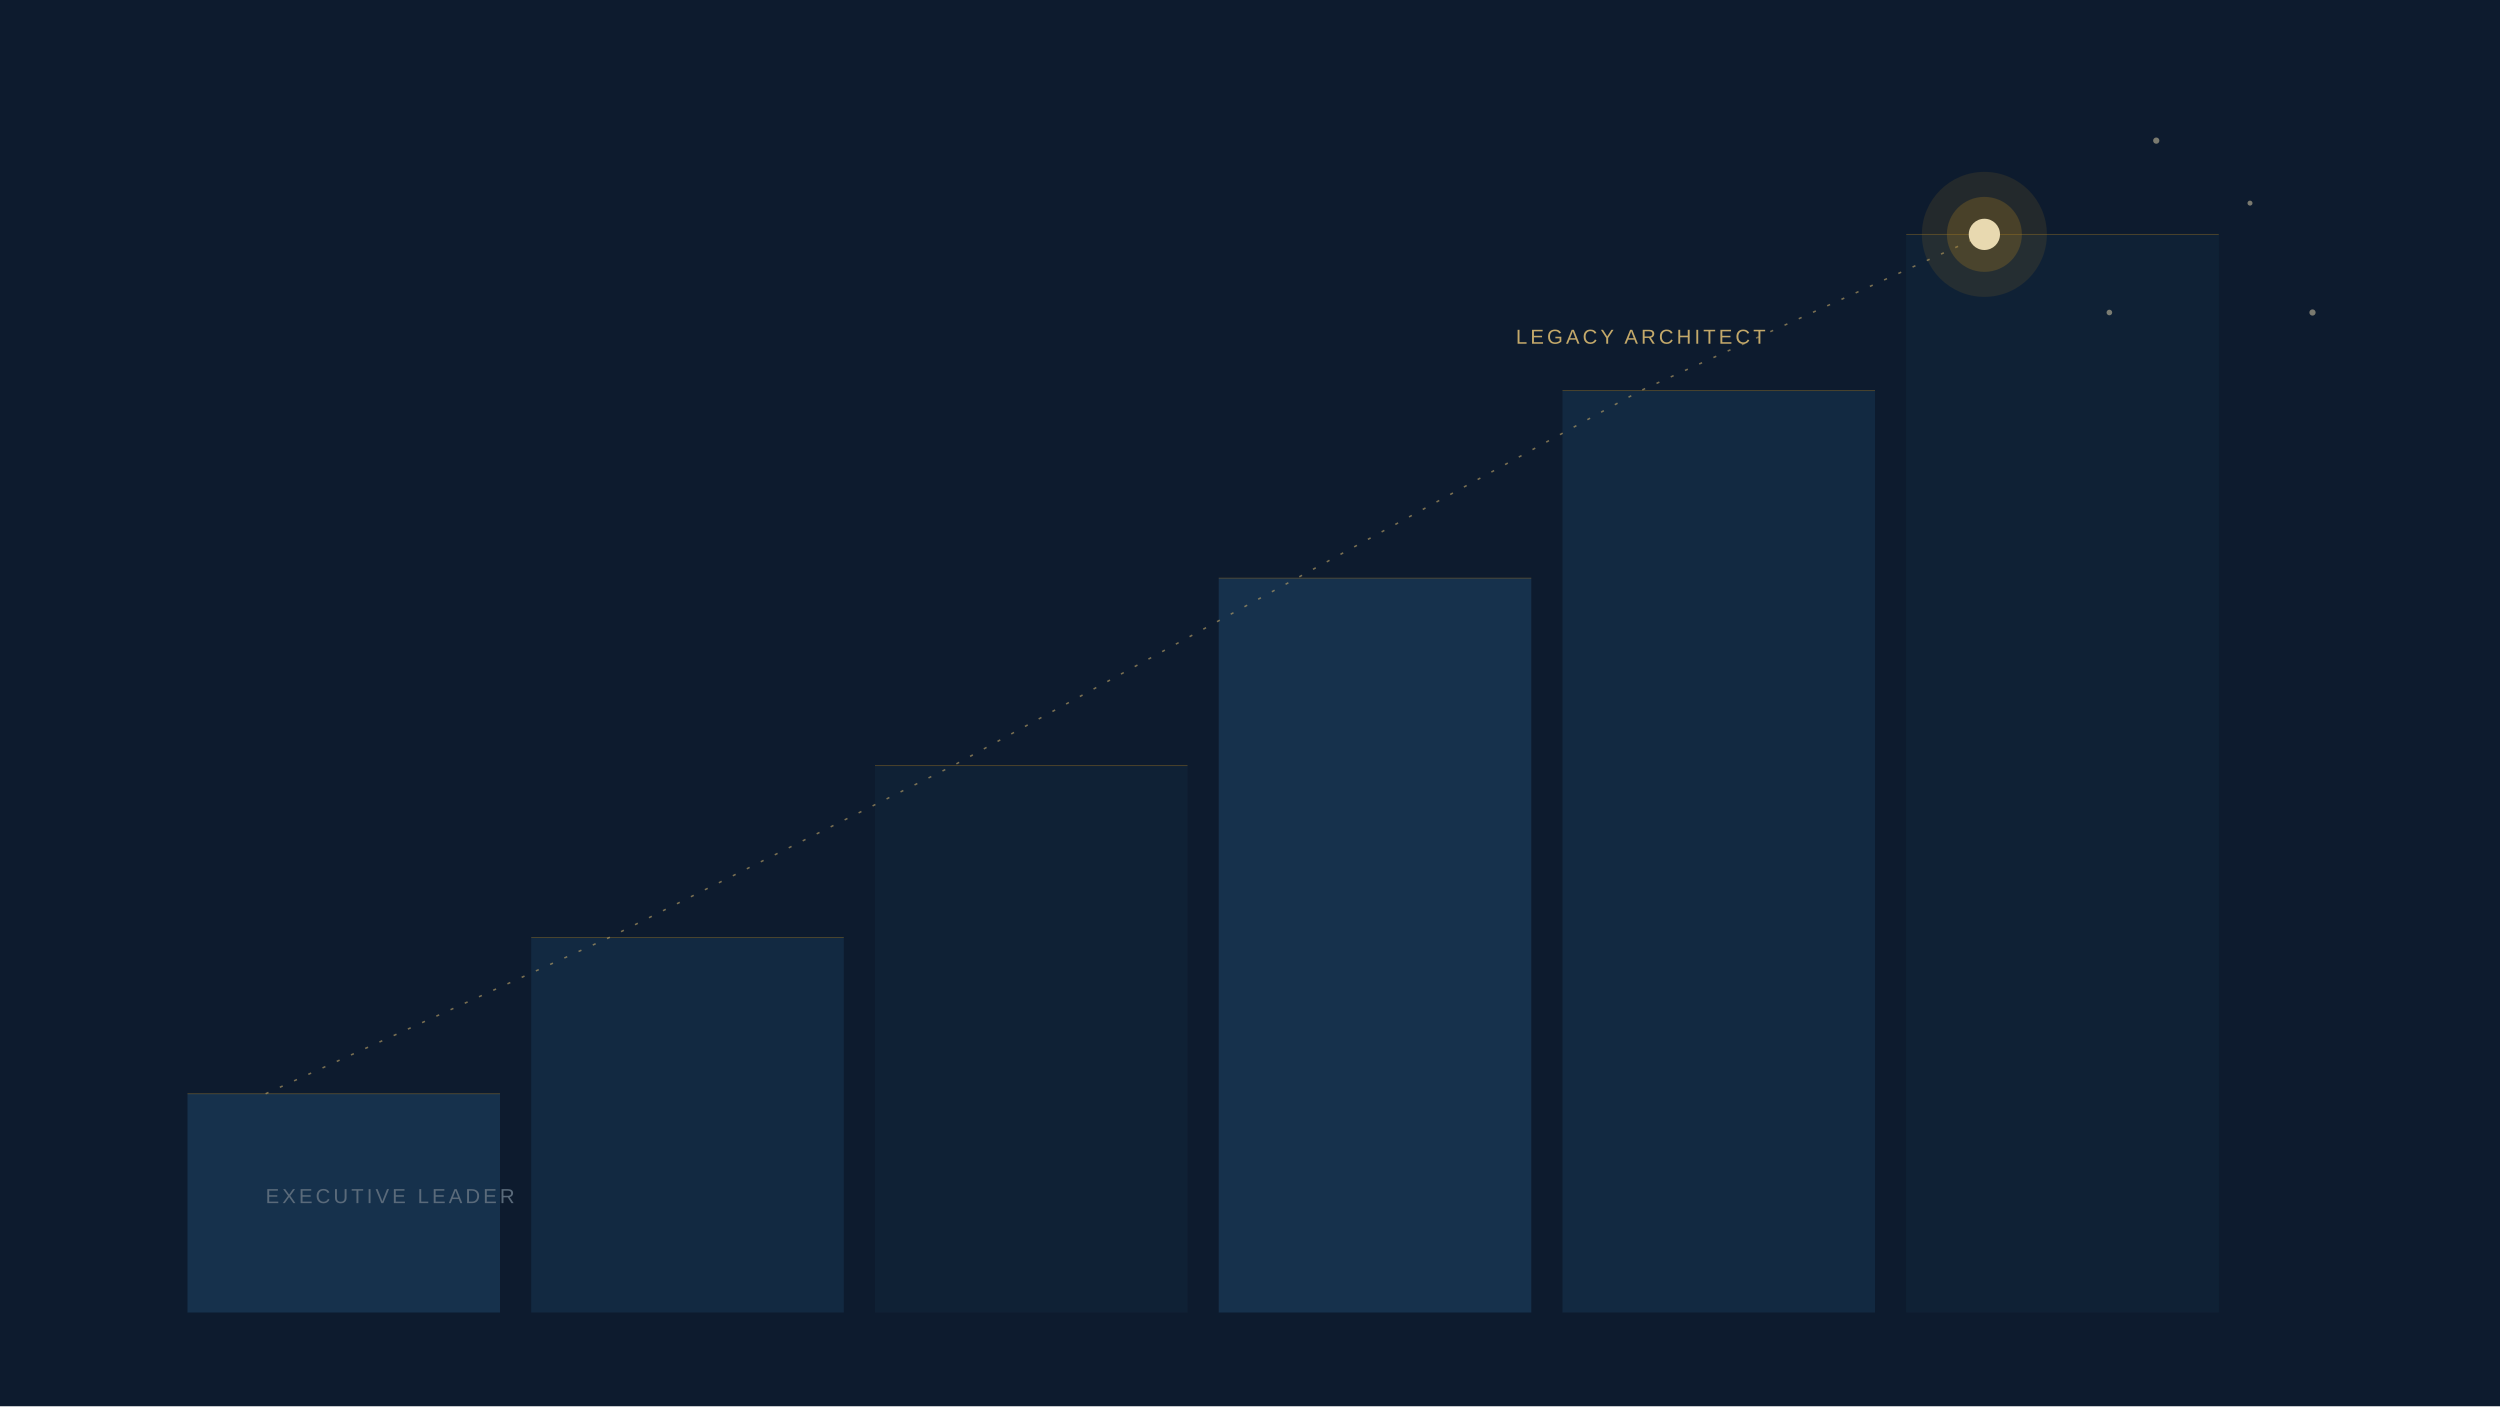
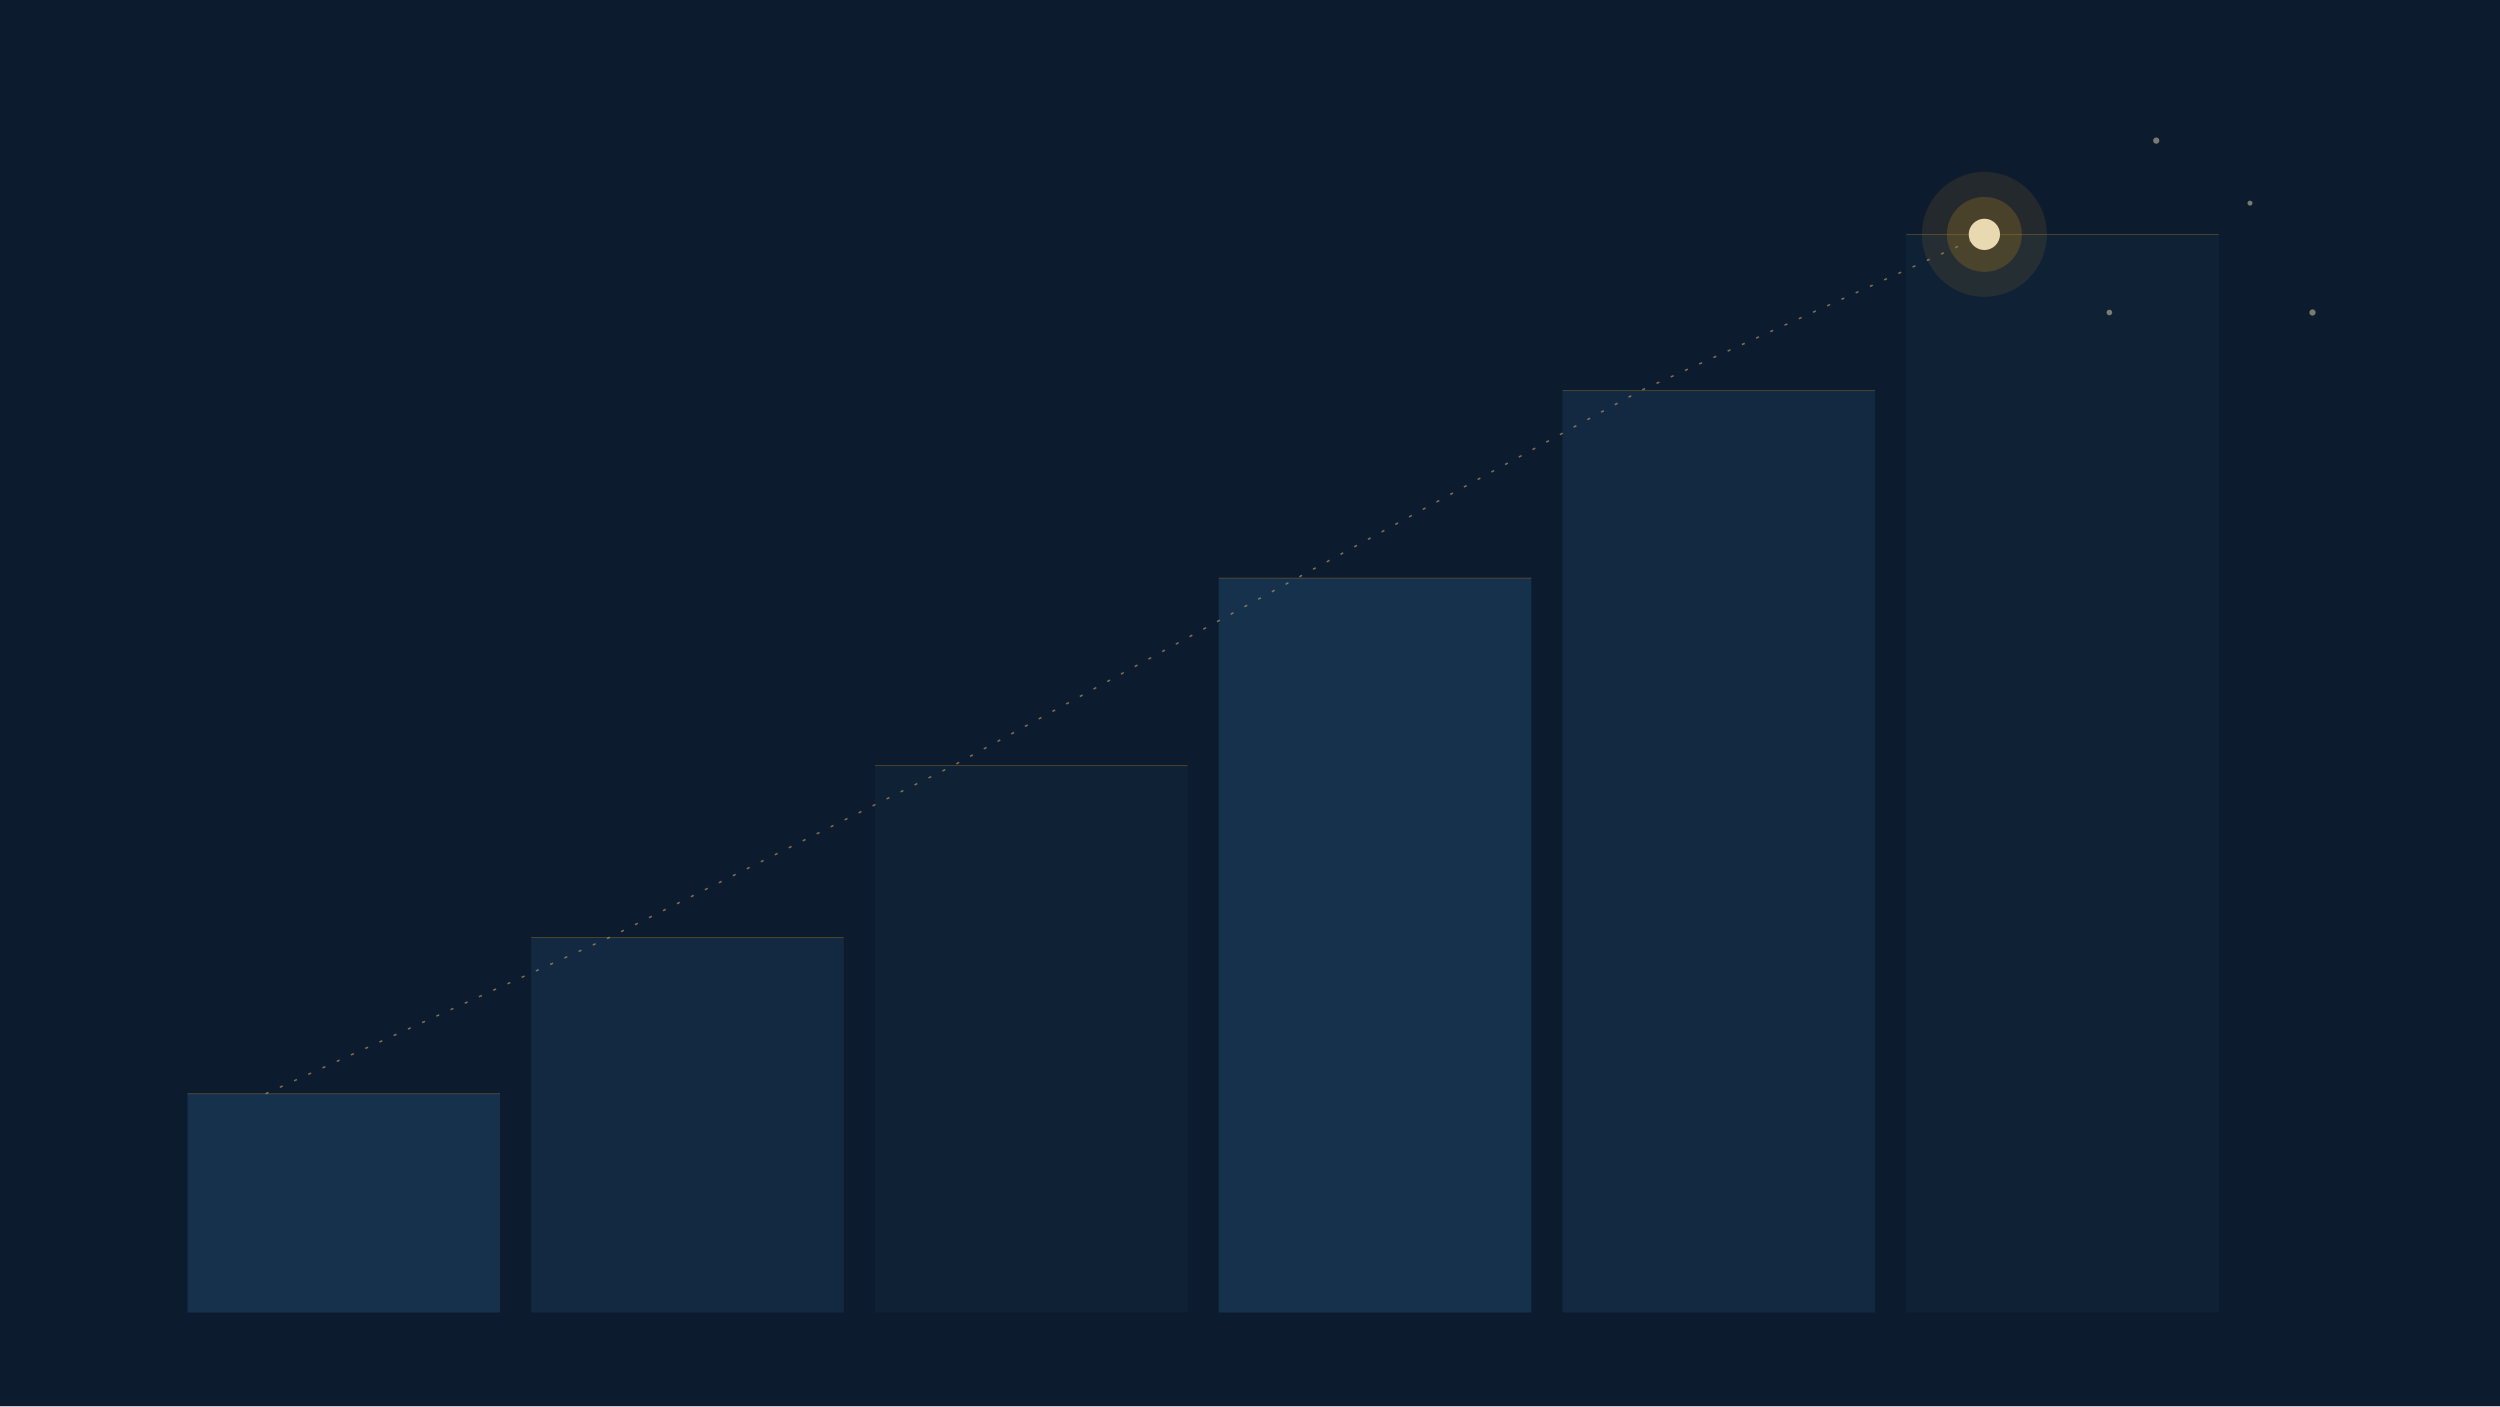
<svg xmlns="http://www.w3.org/2000/svg" viewBox="0 0 1600 900" role="img">
  <rect width="1600" height="900" fill="#0D1B2E" />
  <g opacity="0.95">
    <rect x="120" y="700" width="200" height="140" fill="#16324E" />
    <rect x="340" y="600" width="200" height="240" fill="#122A42" />
    <rect x="560" y="490" width="200" height="350" fill="#0F2236" />
    <rect x="780" y="370" width="200" height="470" fill="#16324E" />
    <rect x="1000" y="250" width="200" height="590" fill="#122A42" />
    <rect x="1220" y="150" width="200" height="690" fill="#0F2236" />
  </g>
  <g stroke="#A07820" stroke-width="0.5" opacity="0.5">
    <line x1="120" y1="700" x2="320" y2="700" />
    <line x1="340" y1="600" x2="540" y2="600" />
    <line x1="560" y1="490" x2="760" y2="490" />
    <line x1="780" y1="370" x2="980" y2="370" />
    <line x1="1000" y1="250" x2="1200" y2="250" />
    <line x1="1220" y1="150" x2="1420" y2="150" />
  </g>
  <path d="M170,700 L390,600 L610,490 L830,370 L1050,250 L1270,150" stroke="#C4A96A" stroke-width="1" fill="none" stroke-dasharray="2 8" opacity="0.6" />
  <circle cx="1270" cy="150" r="40" fill="#A07820" opacity="0.15" />
  <circle cx="1270" cy="150" r="24" fill="#A07820" opacity="0.3" />
  <circle cx="1270" cy="150" r="10" fill="#E8D9B0" />
  <g opacity="0.5">
    <circle cx="1380" cy="90" r="2" fill="#E8D9B0" />
    <circle cx="1440" cy="130" r="1.6" fill="#E8D9B0" />
    <circle cx="1350" cy="200" r="1.8" fill="#E8D9B0" />
    <circle cx="1480" cy="200" r="2" fill="#E8D9B0" />
  </g>
-   <text x="170" y="770" font-family="DM Sans, Arial, sans-serif" font-size="13" fill="#5A6A7A" letter-spacing="2">EXECUTIVE LEADER</text>
-   <text x="1130" y="220" font-family="DM Sans, Arial, sans-serif" font-size="13" fill="#C4A96A" letter-spacing="2" text-anchor="end">LEGACY ARCHITECT</text>
</svg>
